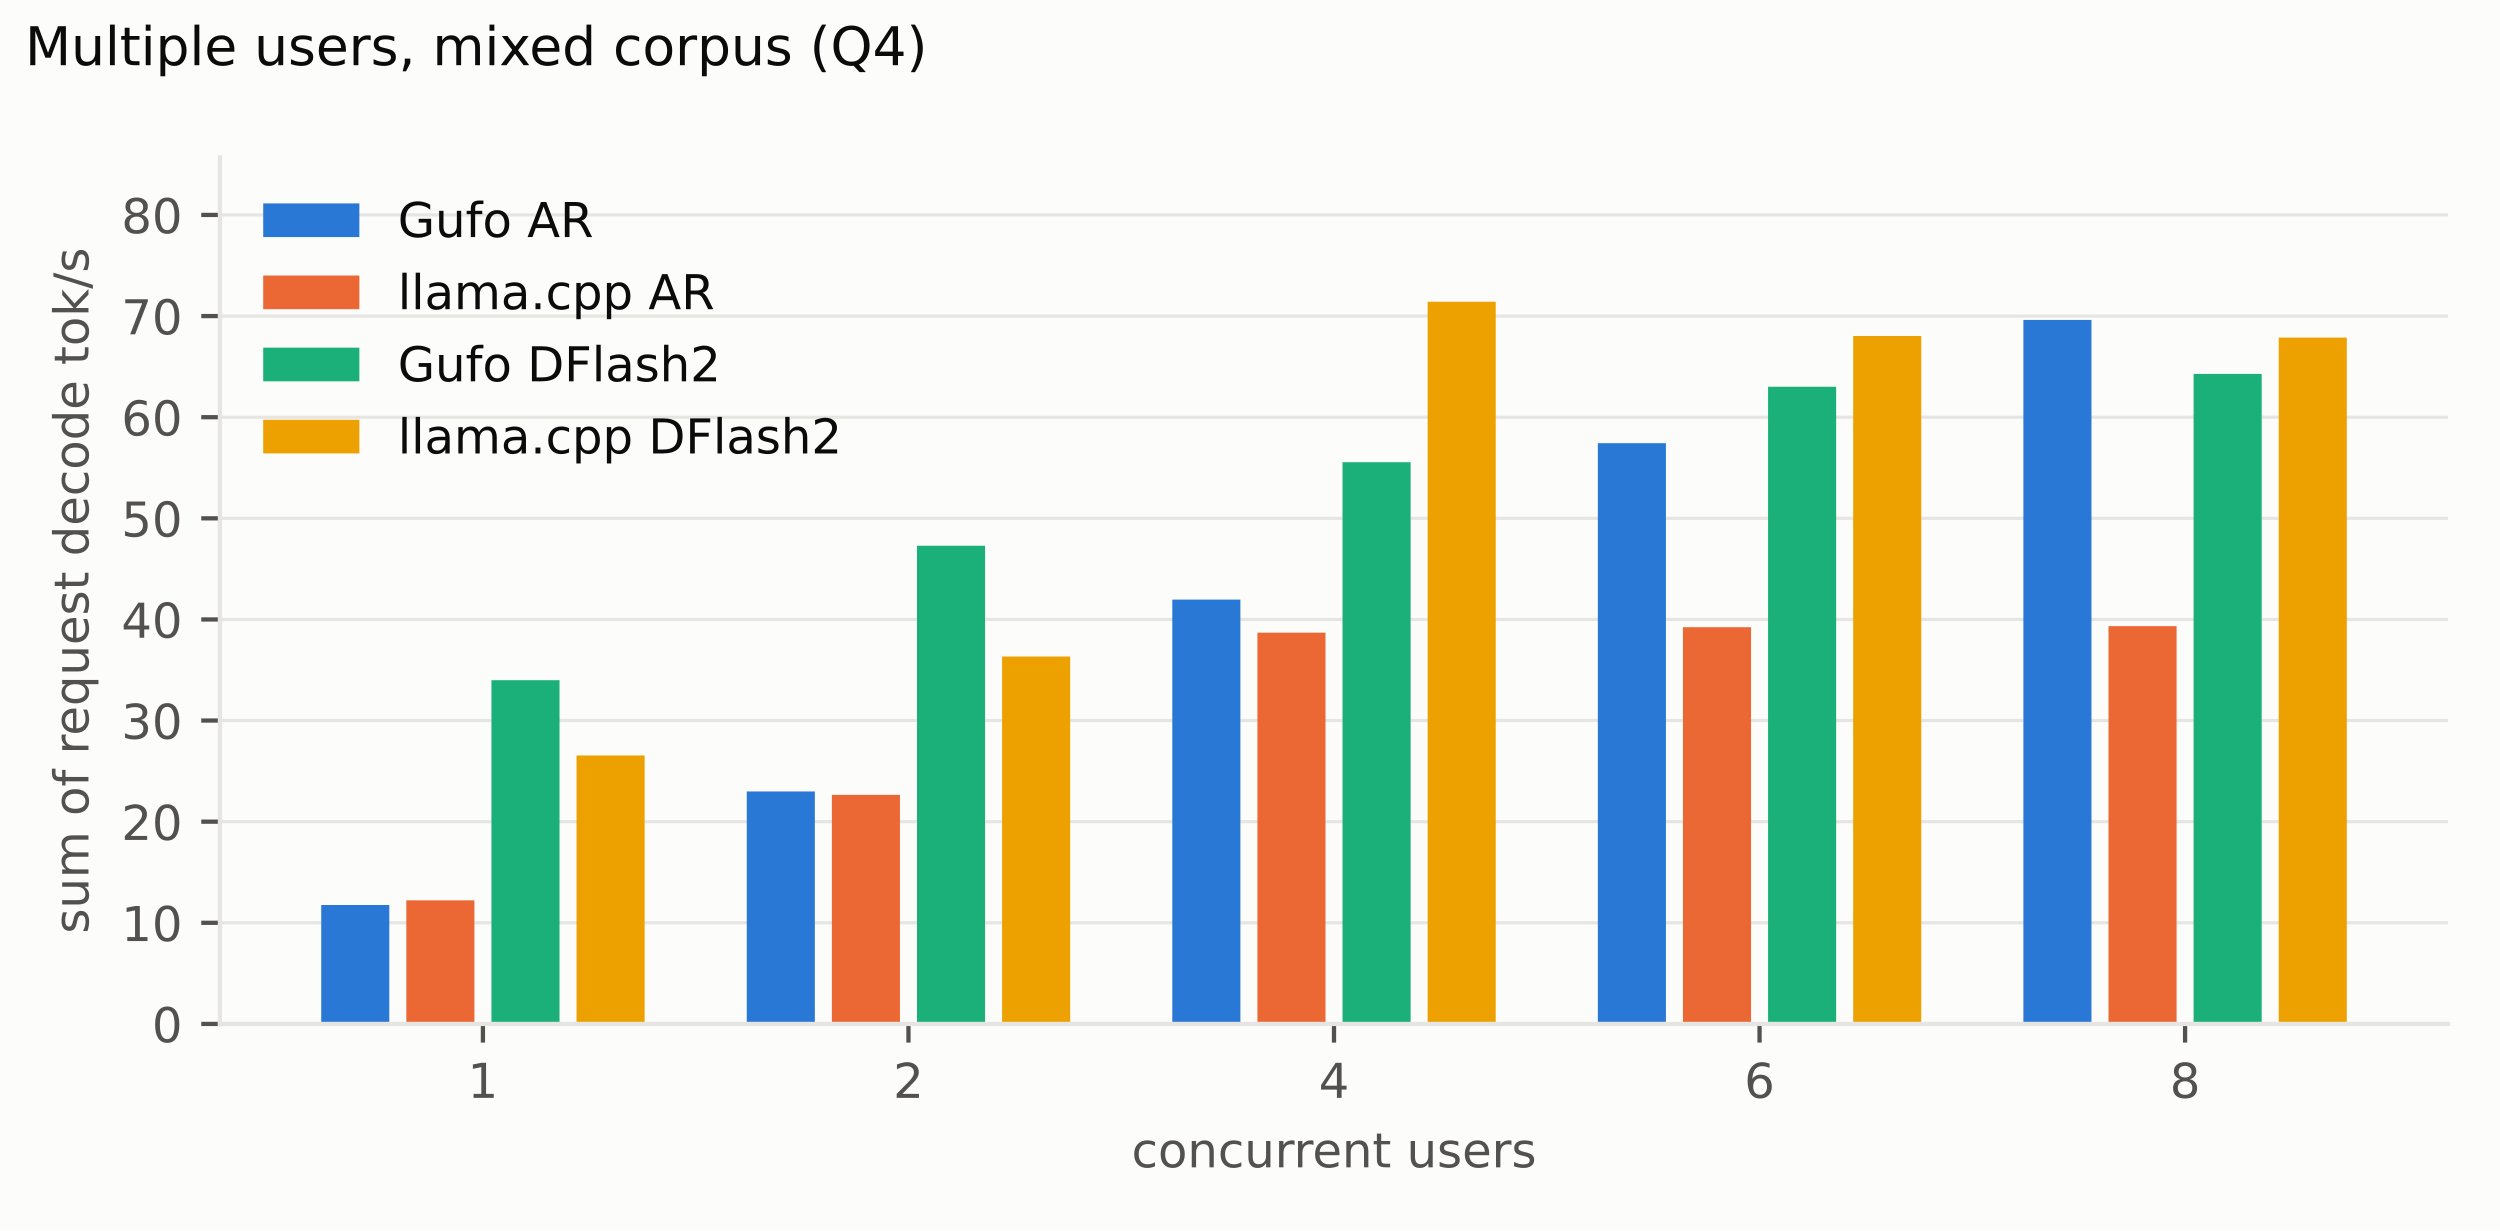
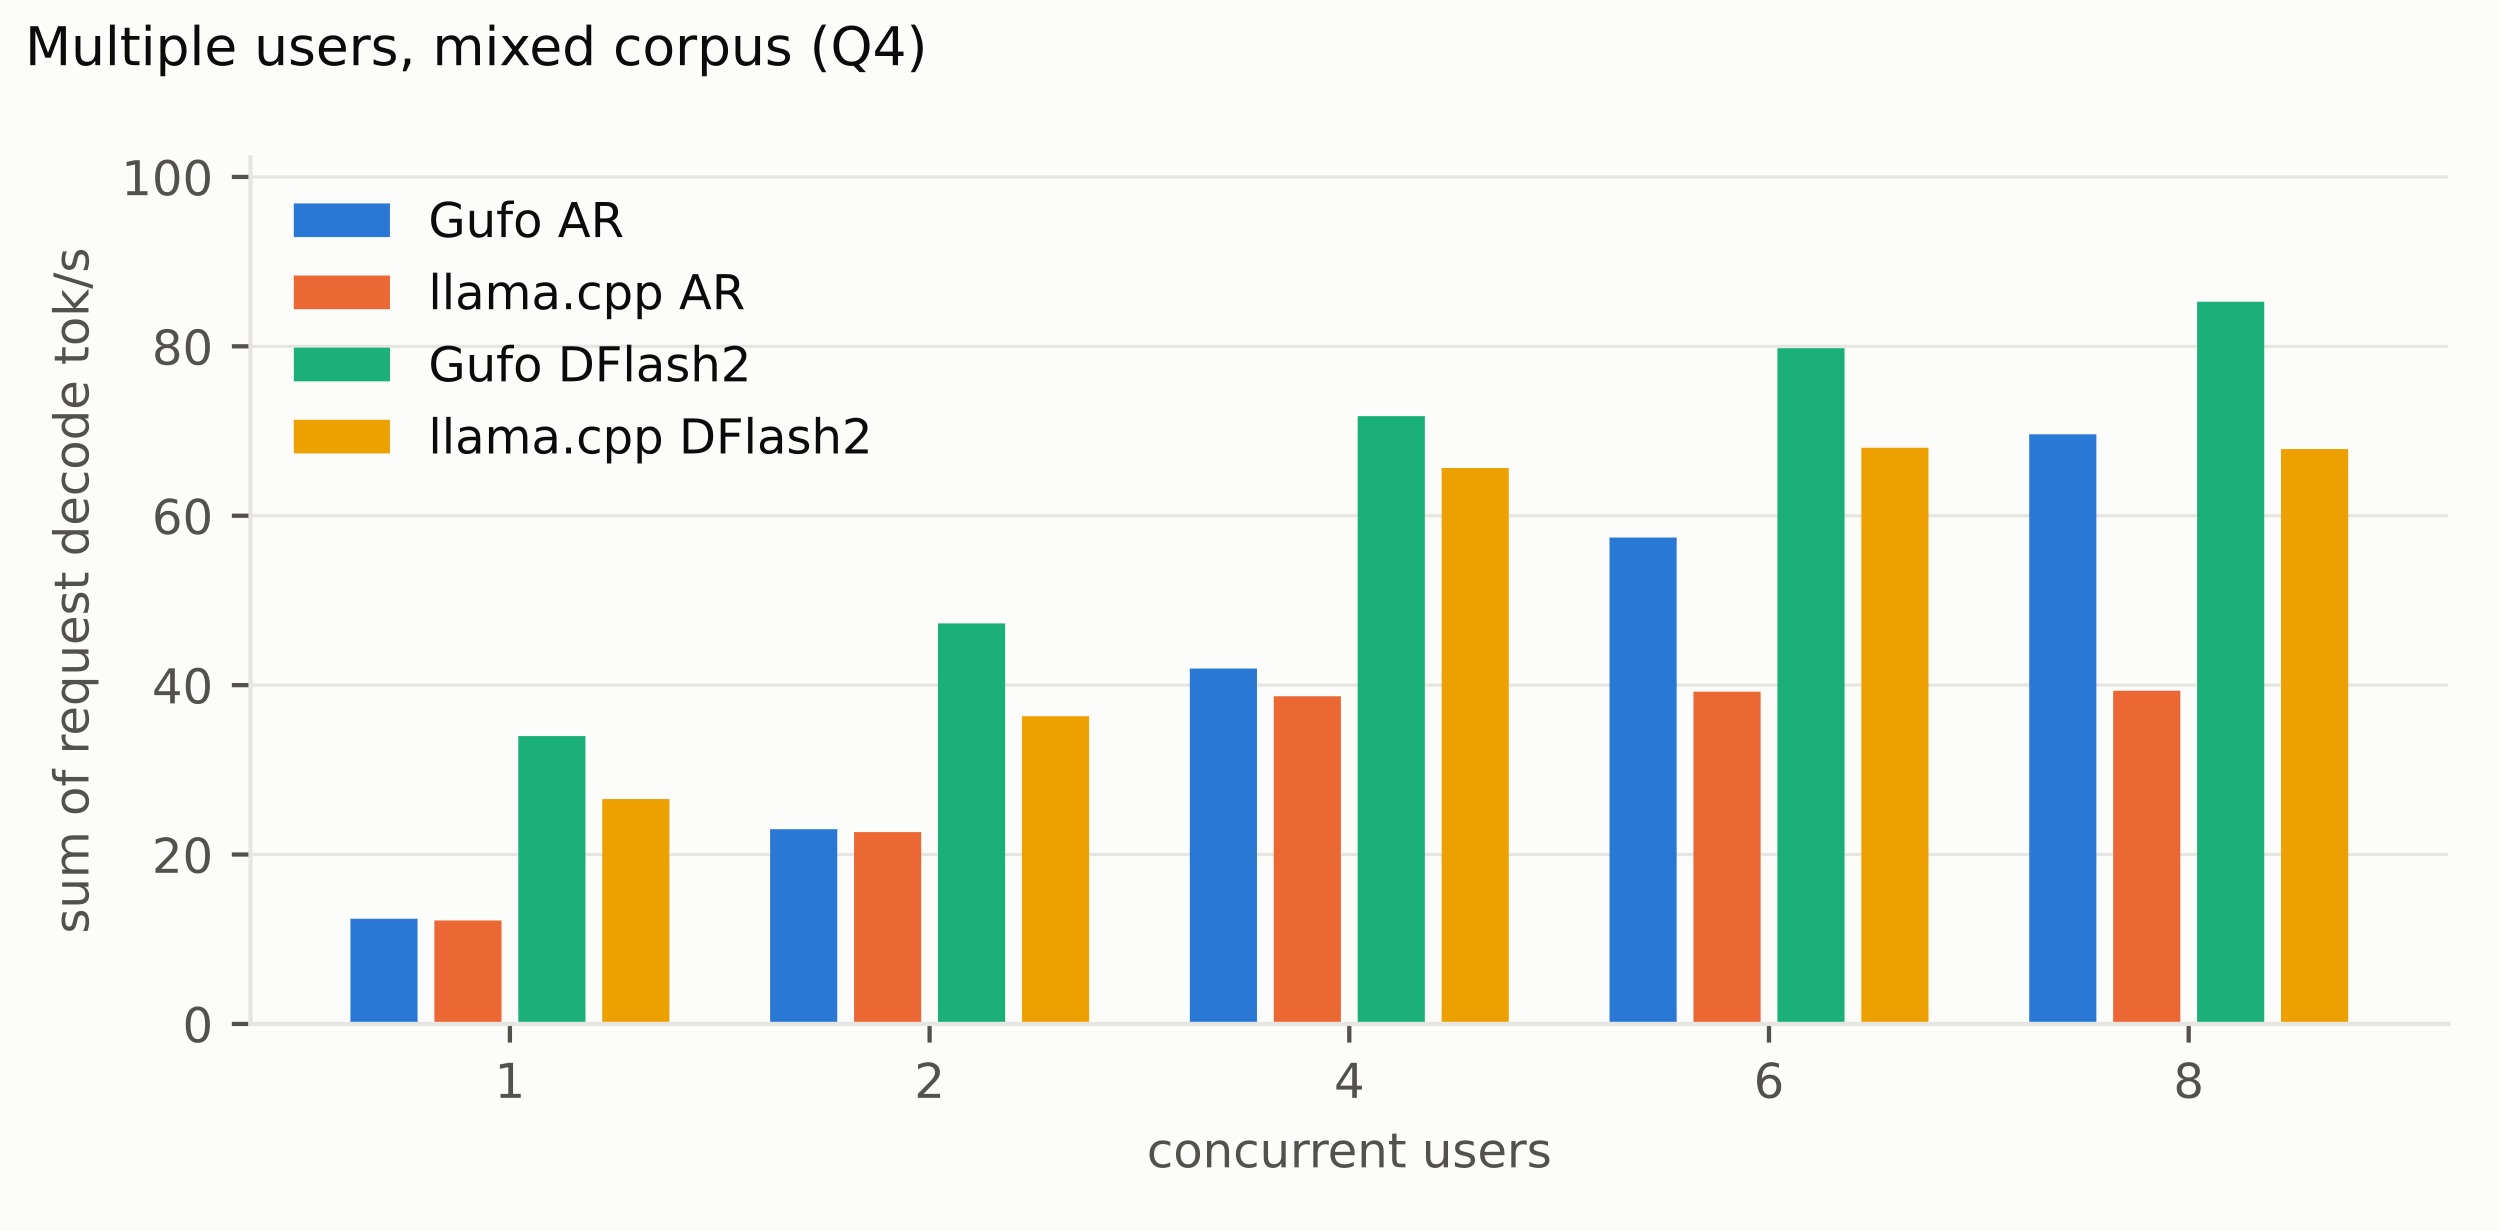
<svg xmlns="http://www.w3.org/2000/svg" xmlns:xlink="http://www.w3.org/1999/xlink" width="468pt" height="230.4pt" viewBox="0 0 468 230.4" version="1.1">
  <defs>
    <style type="text/css">*{stroke-linejoin: round; stroke-linecap: butt}</style>
  </defs>
  <g id="figure_1">
    <g id="patch_1">
      <path d="M 0 230.4 L 468 230.4 L 468 0 L 0 0 z " style="fill: #fcfcfb" />
    </g>
    <g id="axes_1">
      <g id="patch_2">
-         <path d="M 41.173 191.68 L 458.28 191.68 L 458.28 29.441 L 41.173 29.441 z " style="fill: #fcfcfb" />
+         <path d="M 46.899 191.68 L 458.28 191.68 L 458.28 29.441 L 46.899 29.441 z " style="fill: #fcfcfb" />
      </g>
      <g id="matplotlib.axis_1">
        <g id="xtick_1">
          <g id="line2d_1">
            <defs>
              <path id="m1ebf051f68" d="M 0 0 L 0 3.5 " style="stroke: #52514e; stroke-width: 0.8" />
            </defs>
            <g>
-               <use xlink:href="#m1ebf051f68" x="90.404" y="191.68" style="fill: #52514e; stroke: #52514e; stroke-width: 0.8" />
+               <use xlink:href="#m1ebf051f68" x="95.454" y="191.68" style="fill: #52514e; stroke: #52514e; stroke-width: 0.8" />
            </g>
          </g>
          <g id="text_1">
-             <text style="font-size: 9px; font-family: 'DejaVu Sans', 'Bitstream Vera Sans', 'Computer Modern Sans Serif', 'Lucida Grande', 'Verdana', 'Geneva', 'Lucid', 'Arial', 'Helvetica', 'Avant Garde', sans-serif; text-anchor: middle; fill: #52514e" x="90.404" y="205.518" transform="rotate(-0 90.40391 205.5179)">1</text>
+             <text style="font-size: 9px; font-family: 'DejaVu Sans', 'Bitstream Vera Sans', 'Computer Modern Sans Serif', 'Lucida Grande', 'Verdana', 'Geneva', 'Lucid', 'Arial', 'Helvetica', 'Avant Garde', sans-serif; text-anchor: middle; fill: #52514e" x="95.454" y="205.518" transform="rotate(-0 95.4543 205.5179)">1</text>
          </g>
        </g>
        <g id="xtick_2">
          <g id="line2d_2">
            <g>
-               <use xlink:href="#m1ebf051f68" x="170.065" y="191.68" style="fill: #52514e; stroke: #52514e; stroke-width: 0.8" />
+               <use xlink:href="#m1ebf051f68" x="174.022" y="191.68" style="fill: #52514e; stroke: #52514e; stroke-width: 0.8" />
            </g>
          </g>
          <g id="text_2">
-             <text style="font-size: 9px; font-family: 'DejaVu Sans', 'Bitstream Vera Sans', 'Computer Modern Sans Serif', 'Lucida Grande', 'Verdana', 'Geneva', 'Lucid', 'Arial', 'Helvetica', 'Avant Garde', sans-serif; text-anchor: middle; fill: #52514e" x="170.065" y="205.518" transform="rotate(-0 170.0653 205.5179)">2</text>
+             <text style="font-size: 9px; font-family: 'DejaVu Sans', 'Bitstream Vera Sans', 'Computer Modern Sans Serif', 'Lucida Grande', 'Verdana', 'Geneva', 'Lucid', 'Arial', 'Helvetica', 'Avant Garde', sans-serif; text-anchor: middle; fill: #52514e" x="174.022" y="205.518" transform="rotate(-0 174.022 205.5179)">2</text>
          </g>
        </g>
        <g id="xtick_3">
          <g id="line2d_3">
            <g>
-               <use xlink:href="#m1ebf051f68" x="249.727" y="191.68" style="fill: #52514e; stroke: #52514e; stroke-width: 0.8" />
+               <use xlink:href="#m1ebf051f68" x="252.59" y="191.68" style="fill: #52514e; stroke: #52514e; stroke-width: 0.8" />
            </g>
          </g>
          <g id="text_3">
-             <text style="font-size: 9px; font-family: 'DejaVu Sans', 'Bitstream Vera Sans', 'Computer Modern Sans Serif', 'Lucida Grande', 'Verdana', 'Geneva', 'Lucid', 'Arial', 'Helvetica', 'Avant Garde', sans-serif; text-anchor: middle; fill: #52514e" x="249.727" y="205.518" transform="rotate(-0 249.7266 205.5179)">4</text>
+             <text style="font-size: 9px; font-family: 'DejaVu Sans', 'Bitstream Vera Sans', 'Computer Modern Sans Serif', 'Lucida Grande', 'Verdana', 'Geneva', 'Lucid', 'Arial', 'Helvetica', 'Avant Garde', sans-serif; text-anchor: middle; fill: #52514e" x="252.59" y="205.518" transform="rotate(-0 252.5897 205.5179)">4</text>
          </g>
        </g>
        <g id="xtick_4">
          <g id="line2d_4">
            <g>
-               <use xlink:href="#m1ebf051f68" x="329.388" y="191.68" style="fill: #52514e; stroke: #52514e; stroke-width: 0.8" />
+               <use xlink:href="#m1ebf051f68" x="331.157" y="191.68" style="fill: #52514e; stroke: #52514e; stroke-width: 0.8" />
            </g>
          </g>
          <g id="text_4">
-             <text style="font-size: 9px; font-family: 'DejaVu Sans', 'Bitstream Vera Sans', 'Computer Modern Sans Serif', 'Lucida Grande', 'Verdana', 'Geneva', 'Lucid', 'Arial', 'Helvetica', 'Avant Garde', sans-serif; text-anchor: middle; fill: #52514e" x="329.388" y="205.518" transform="rotate(-0 329.3879 205.5179)">6</text>
+             <text style="font-size: 9px; font-family: 'DejaVu Sans', 'Bitstream Vera Sans', 'Computer Modern Sans Serif', 'Lucida Grande', 'Verdana', 'Geneva', 'Lucid', 'Arial', 'Helvetica', 'Avant Garde', sans-serif; text-anchor: middle; fill: #52514e" x="331.157" y="205.518" transform="rotate(-0 331.1574 205.5179)">6</text>
          </g>
        </g>
        <g id="xtick_5">
          <g id="line2d_5">
            <g>
-               <use xlink:href="#m1ebf051f68" x="409.049" y="191.68" style="fill: #52514e; stroke: #52514e; stroke-width: 0.8" />
+               <use xlink:href="#m1ebf051f68" x="409.725" y="191.68" style="fill: #52514e; stroke: #52514e; stroke-width: 0.8" />
            </g>
          </g>
          <g id="text_5">
-             <text style="font-size: 9px; font-family: 'DejaVu Sans', 'Bitstream Vera Sans', 'Computer Modern Sans Serif', 'Lucida Grande', 'Verdana', 'Geneva', 'Lucid', 'Arial', 'Helvetica', 'Avant Garde', sans-serif; text-anchor: middle; fill: #52514e" x="409.049" y="205.518" transform="rotate(-0 409.0493 205.5179)">8</text>
+             <text style="font-size: 9px; font-family: 'DejaVu Sans', 'Bitstream Vera Sans', 'Computer Modern Sans Serif', 'Lucida Grande', 'Verdana', 'Geneva', 'Lucid', 'Arial', 'Helvetica', 'Avant Garde', sans-serif; text-anchor: middle; fill: #52514e" x="409.725" y="205.518" transform="rotate(-0 409.7252 205.5179)">8</text>
          </g>
        </g>
        <g id="text_6">
-           <text style="font-size: 9px; font-family: 'DejaVu Sans', 'Bitstream Vera Sans', 'Computer Modern Sans Serif', 'Lucida Grande', 'Verdana', 'Geneva', 'Lucid', 'Arial', 'Helvetica', 'Avant Garde', sans-serif; text-anchor: middle; fill: #52514e" x="249.727" y="218.518" transform="rotate(-0 249.7266 218.5179)">concurrent users</text>
+           <text style="font-size: 9px; font-family: 'DejaVu Sans', 'Bitstream Vera Sans', 'Computer Modern Sans Serif', 'Lucida Grande', 'Verdana', 'Geneva', 'Lucid', 'Arial', 'Helvetica', 'Avant Garde', sans-serif; text-anchor: middle; fill: #52514e" x="252.59" y="218.518" transform="rotate(-0 252.5897 218.5179)">concurrent users</text>
        </g>
      </g>
      <g id="matplotlib.axis_2">
        <g id="ytick_1">
          <g id="line2d_6">
-             <path d="M 41.173 191.68 L 458.28 191.68 " clip-path="url(#p2d3f1ae1b2)" style="fill: none; stroke: #e6e5e1; stroke-width: 0.6; stroke-linecap: square" />
+             <path d="M 46.899 191.68 L 458.28 191.68 " clip-path="url(#p9c8b974c5d)" style="fill: none; stroke: #e6e5e1; stroke-width: 0.6; stroke-linecap: square" />
          </g>
          <g id="line2d_7">
            <defs>
              <path id="m680e5b1e24" d="M 0 0 L -3.5 0 " style="stroke: #52514e; stroke-width: 0.8" />
            </defs>
            <g>
-               <use xlink:href="#m680e5b1e24" x="41.173" y="191.68" style="fill: #52514e; stroke: #52514e; stroke-width: 0.8" />
+               <use xlink:href="#m680e5b1e24" x="46.899" y="191.68" style="fill: #52514e; stroke: #52514e; stroke-width: 0.8" />
            </g>
          </g>
          <g id="text_7">
-             <text style="font-size: 9px; font-family: 'DejaVu Sans', 'Bitstream Vera Sans', 'Computer Modern Sans Serif', 'Lucida Grande', 'Verdana', 'Geneva', 'Lucid', 'Arial', 'Helvetica', 'Avant Garde', sans-serif; text-anchor: end; fill: #52514e" x="34.173" y="195.099" transform="rotate(-0 34.1732 195.0989)">0</text>
+             <text style="font-size: 9px; font-family: 'DejaVu Sans', 'Bitstream Vera Sans', 'Computer Modern Sans Serif', 'Lucida Grande', 'Verdana', 'Geneva', 'Lucid', 'Arial', 'Helvetica', 'Avant Garde', sans-serif; text-anchor: end; fill: #52514e" x="39.899" y="195.099" transform="rotate(-0 39.89945 195.0989)">0</text>
          </g>
        </g>
        <g id="ytick_2">
          <g id="line2d_8">
-             <path d="M 41.173 172.75 L 458.28 172.75 " clip-path="url(#p2d3f1ae1b2)" style="fill: none; stroke: #e6e5e1; stroke-width: 0.6; stroke-linecap: square" />
+             <path d="M 46.899 159.969 L 458.28 159.969 " clip-path="url(#p9c8b974c5d)" style="fill: none; stroke: #e6e5e1; stroke-width: 0.6; stroke-linecap: square" />
          </g>
          <g id="line2d_9">
            <g>
-               <use xlink:href="#m680e5b1e24" x="41.173" y="172.75" style="fill: #52514e; stroke: #52514e; stroke-width: 0.8" />
+               <use xlink:href="#m680e5b1e24" x="46.899" y="159.969" style="fill: #52514e; stroke: #52514e; stroke-width: 0.8" />
            </g>
          </g>
          <g id="text_8">
-             <text style="font-size: 9px; font-family: 'DejaVu Sans', 'Bitstream Vera Sans', 'Computer Modern Sans Serif', 'Lucida Grande', 'Verdana', 'Geneva', 'Lucid', 'Arial', 'Helvetica', 'Avant Garde', sans-serif; text-anchor: end; fill: #52514e" x="34.173" y="176.169" transform="rotate(-0 34.1732 176.1688)">10</text>
+             <text style="font-size: 9px; font-family: 'DejaVu Sans', 'Bitstream Vera Sans', 'Computer Modern Sans Serif', 'Lucida Grande', 'Verdana', 'Geneva', 'Lucid', 'Arial', 'Helvetica', 'Avant Garde', sans-serif; text-anchor: end; fill: #52514e" x="39.899" y="163.388" transform="rotate(-0 39.89945 163.3881)">20</text>
          </g>
        </g>
        <g id="ytick_3">
          <g id="line2d_10">
-             <path d="M 41.173 153.82 L 458.28 153.82 " clip-path="url(#p2d3f1ae1b2)" style="fill: none; stroke: #e6e5e1; stroke-width: 0.6; stroke-linecap: square" />
+             <path d="M 46.899 128.258 L 458.28 128.258 " clip-path="url(#p9c8b974c5d)" style="fill: none; stroke: #e6e5e1; stroke-width: 0.6; stroke-linecap: square" />
          </g>
          <g id="line2d_11">
            <g>
-               <use xlink:href="#m680e5b1e24" x="41.173" y="153.82" style="fill: #52514e; stroke: #52514e; stroke-width: 0.8" />
+               <use xlink:href="#m680e5b1e24" x="46.899" y="128.258" style="fill: #52514e; stroke: #52514e; stroke-width: 0.8" />
            </g>
          </g>
          <g id="text_9">
-             <text style="font-size: 9px; font-family: 'DejaVu Sans', 'Bitstream Vera Sans', 'Computer Modern Sans Serif', 'Lucida Grande', 'Verdana', 'Geneva', 'Lucid', 'Arial', 'Helvetica', 'Avant Garde', sans-serif; text-anchor: end; fill: #52514e" x="34.173" y="157.239" transform="rotate(-0 34.1732 157.2386)">20</text>
+             <text style="font-size: 9px; font-family: 'DejaVu Sans', 'Bitstream Vera Sans', 'Computer Modern Sans Serif', 'Lucida Grande', 'Verdana', 'Geneva', 'Lucid', 'Arial', 'Helvetica', 'Avant Garde', sans-serif; text-anchor: end; fill: #52514e" x="39.899" y="131.677" transform="rotate(-0 39.89945 131.6772)">40</text>
          </g>
        </g>
        <g id="ytick_4">
          <g id="line2d_12">
-             <path d="M 41.173 134.889 L 458.28 134.889 " clip-path="url(#p2d3f1ae1b2)" style="fill: none; stroke: #e6e5e1; stroke-width: 0.6; stroke-linecap: square" />
+             <path d="M 46.899 96.547 L 458.28 96.547 " clip-path="url(#p9c8b974c5d)" style="fill: none; stroke: #e6e5e1; stroke-width: 0.6; stroke-linecap: square" />
          </g>
          <g id="line2d_13">
            <g>
-               <use xlink:href="#m680e5b1e24" x="41.173" y="134.889" style="fill: #52514e; stroke: #52514e; stroke-width: 0.8" />
+               <use xlink:href="#m680e5b1e24" x="46.899" y="96.547" style="fill: #52514e; stroke: #52514e; stroke-width: 0.8" />
            </g>
          </g>
          <g id="text_10">
-             <text style="font-size: 9px; font-family: 'DejaVu Sans', 'Bitstream Vera Sans', 'Computer Modern Sans Serif', 'Lucida Grande', 'Verdana', 'Geneva', 'Lucid', 'Arial', 'Helvetica', 'Avant Garde', sans-serif; text-anchor: end; fill: #52514e" x="34.173" y="138.308" transform="rotate(-0 34.1732 138.3084)">30</text>
+             <text style="font-size: 9px; font-family: 'DejaVu Sans', 'Bitstream Vera Sans', 'Computer Modern Sans Serif', 'Lucida Grande', 'Verdana', 'Geneva', 'Lucid', 'Arial', 'Helvetica', 'Avant Garde', sans-serif; text-anchor: end; fill: #52514e" x="39.899" y="99.966" transform="rotate(-0 39.89945 99.9663)">60</text>
          </g>
        </g>
        <g id="ytick_5">
          <g id="line2d_14">
-             <path d="M 41.173 115.959 L 458.28 115.959 " clip-path="url(#p2d3f1ae1b2)" style="fill: none; stroke: #e6e5e1; stroke-width: 0.6; stroke-linecap: square" />
+             <path d="M 46.899 64.836 L 458.28 64.836 " clip-path="url(#p9c8b974c5d)" style="fill: none; stroke: #e6e5e1; stroke-width: 0.6; stroke-linecap: square" />
          </g>
          <g id="line2d_15">
            <g>
-               <use xlink:href="#m680e5b1e24" x="41.173" y="115.959" style="fill: #52514e; stroke: #52514e; stroke-width: 0.8" />
+               <use xlink:href="#m680e5b1e24" x="46.899" y="64.836" style="fill: #52514e; stroke: #52514e; stroke-width: 0.8" />
            </g>
          </g>
          <g id="text_11">
-             <text style="font-size: 9px; font-family: 'DejaVu Sans', 'Bitstream Vera Sans', 'Computer Modern Sans Serif', 'Lucida Grande', 'Verdana', 'Geneva', 'Lucid', 'Arial', 'Helvetica', 'Avant Garde', sans-serif; text-anchor: end; fill: #52514e" x="34.173" y="119.378" transform="rotate(-0 34.1732 119.3782)">40</text>
+             <text style="font-size: 9px; font-family: 'DejaVu Sans', 'Bitstream Vera Sans', 'Computer Modern Sans Serif', 'Lucida Grande', 'Verdana', 'Geneva', 'Lucid', 'Arial', 'Helvetica', 'Avant Garde', sans-serif; text-anchor: end; fill: #52514e" x="39.899" y="68.255" transform="rotate(-0 39.89945 68.25541)">80</text>
          </g>
        </g>
        <g id="ytick_6">
          <g id="line2d_16">
-             <path d="M 41.173 97.029 L 458.28 97.029 " clip-path="url(#p2d3f1ae1b2)" style="fill: none; stroke: #e6e5e1; stroke-width: 0.6; stroke-linecap: square" />
+             <path d="M 46.899 33.126 L 458.28 33.126 " clip-path="url(#p9c8b974c5d)" style="fill: none; stroke: #e6e5e1; stroke-width: 0.6; stroke-linecap: square" />
          </g>
          <g id="line2d_17">
            <g>
-               <use xlink:href="#m680e5b1e24" x="41.173" y="97.029" style="fill: #52514e; stroke: #52514e; stroke-width: 0.8" />
+               <use xlink:href="#m680e5b1e24" x="46.899" y="33.126" style="fill: #52514e; stroke: #52514e; stroke-width: 0.8" />
            </g>
          </g>
          <g id="text_12">
-             <text style="font-size: 9px; font-family: 'DejaVu Sans', 'Bitstream Vera Sans', 'Computer Modern Sans Serif', 'Lucida Grande', 'Verdana', 'Geneva', 'Lucid', 'Arial', 'Helvetica', 'Avant Garde', sans-serif; text-anchor: end; fill: #52514e" x="34.173" y="100.448" transform="rotate(-0 34.1732 100.448)">50</text>
-           </g>
-         </g>
-         <g id="ytick_7">
-           <g id="line2d_18">
-             <path d="M 41.173 78.099 L 458.28 78.099 " clip-path="url(#p2d3f1ae1b2)" style="fill: none; stroke: #e6e5e1; stroke-width: 0.6; stroke-linecap: square" />
-           </g>
-           <g id="line2d_19">
-             <g>
-               <use xlink:href="#m680e5b1e24" x="41.173" y="78.099" style="fill: #52514e; stroke: #52514e; stroke-width: 0.8" />
-             </g>
-           </g>
-           <g id="text_13">
-             <text style="font-size: 9px; font-family: 'DejaVu Sans', 'Bitstream Vera Sans', 'Computer Modern Sans Serif', 'Lucida Grande', 'Verdana', 'Geneva', 'Lucid', 'Arial', 'Helvetica', 'Avant Garde', sans-serif; text-anchor: end; fill: #52514e" x="34.173" y="81.518" transform="rotate(-0 34.1732 81.51786)">60</text>
-           </g>
-         </g>
-         <g id="ytick_8">
-           <g id="line2d_20">
-             <path d="M 41.173 59.169 L 458.28 59.169 " clip-path="url(#p2d3f1ae1b2)" style="fill: none; stroke: #e6e5e1; stroke-width: 0.6; stroke-linecap: square" />
-           </g>
-           <g id="line2d_21">
-             <g>
-               <use xlink:href="#m680e5b1e24" x="41.173" y="59.169" style="fill: #52514e; stroke: #52514e; stroke-width: 0.8" />
-             </g>
-           </g>
-           <g id="text_14">
-             <text style="font-size: 9px; font-family: 'DejaVu Sans', 'Bitstream Vera Sans', 'Computer Modern Sans Serif', 'Lucida Grande', 'Verdana', 'Geneva', 'Lucid', 'Arial', 'Helvetica', 'Avant Garde', sans-serif; text-anchor: end; fill: #52514e" x="34.173" y="62.588" transform="rotate(-0 34.1732 62.58768)">70</text>
-           </g>
-         </g>
-         <g id="ytick_9">
-           <g id="line2d_22">
-             <path d="M 41.173 40.239 L 458.28 40.239 " clip-path="url(#p2d3f1ae1b2)" style="fill: none; stroke: #e6e5e1; stroke-width: 0.6; stroke-linecap: square" />
-           </g>
-           <g id="line2d_23">
-             <g>
-               <use xlink:href="#m680e5b1e24" x="41.173" y="40.239" style="fill: #52514e; stroke: #52514e; stroke-width: 0.8" />
-             </g>
-           </g>
-           <g id="text_15">
-             <text style="font-size: 9px; font-family: 'DejaVu Sans', 'Bitstream Vera Sans', 'Computer Modern Sans Serif', 'Lucida Grande', 'Verdana', 'Geneva', 'Lucid', 'Arial', 'Helvetica', 'Avant Garde', sans-serif; text-anchor: end; fill: #52514e" x="34.173" y="43.658" transform="rotate(-0 34.1732 43.6575)">80</text>
-           </g>
-         </g>
-         <g id="text_16">
+             <text style="font-size: 9px; font-family: 'DejaVu Sans', 'Bitstream Vera Sans', 'Computer Modern Sans Serif', 'Lucida Grande', 'Verdana', 'Geneva', 'Lucid', 'Arial', 'Helvetica', 'Avant Garde', sans-serif; text-anchor: end; fill: #52514e" x="39.899" y="36.545" transform="rotate(-0 39.89945 36.54453)">100</text>
+           </g>
+         </g>
+         <g id="text_13">
          <text style="font-size: 9px; font-family: 'DejaVu Sans', 'Bitstream Vera Sans', 'Computer Modern Sans Serif', 'Lucida Grande', 'Verdana', 'Geneva', 'Lucid', 'Arial', 'Helvetica', 'Avant Garde', sans-serif; text-anchor: middle; fill: #52514e" x="16.559" y="110.56" transform="rotate(-90 16.55859 110.5604)">sum of request decode tok/s</text>
        </g>
      </g>
      <g id="patch_3">
-         <path d="M 60.133 191.68 L 72.878 191.68 L 72.878 169.418 L 60.133 169.418 z " clip-path="url(#p2d3f1ae1b2)" style="fill: #2a78d6" />
+         <path d="M 65.599 191.68 L 78.169 191.68 L 78.169 171.988 L 65.599 171.988 z " clip-path="url(#p9c8b974c5d)" style="fill: #2a78d6" />
      </g>
      <g id="patch_4">
-         <path d="M 139.794 191.68 L 152.54 191.68 L 152.54 148.16 L 139.794 148.16 z " clip-path="url(#p2d3f1ae1b2)" style="fill: #2a78d6" />
+         <path d="M 144.166 191.68 L 156.737 191.68 L 156.737 155.228 L 144.166 155.228 z " clip-path="url(#p9c8b974c5d)" style="fill: #2a78d6" />
      </g>
      <g id="patch_5">
-         <path d="M 219.455 191.68 L 232.201 191.68 L 232.201 112.249 L 219.455 112.249 z " clip-path="url(#p2d3f1ae1b2)" style="fill: #2a78d6" />
+         <path d="M 222.734 191.68 L 235.305 191.68 L 235.305 125.151 L 222.734 125.151 z " clip-path="url(#p9c8b974c5d)" style="fill: #2a78d6" />
      </g>
      <g id="patch_6">
-         <path d="M 299.117 191.68 L 311.862 191.68 L 311.862 82.964 L 299.117 82.964 z " clip-path="url(#p2d3f1ae1b2)" style="fill: #2a78d6" />
+         <path d="M 301.302 191.68 L 313.873 191.68 L 313.873 100.622 L 301.302 100.622 z " clip-path="url(#p9c8b974c5d)" style="fill: #2a78d6" />
      </g>
      <g id="patch_7">
-         <path d="M 378.778 191.68 L 391.524 191.68 L 391.524 59.888 L 378.778 59.888 z " clip-path="url(#p2d3f1ae1b2)" style="fill: #2a78d6" />
+         <path d="M 379.869 191.68 L 392.44 191.68 L 392.44 81.294 L 379.869 81.294 z " clip-path="url(#p9c8b974c5d)" style="fill: #2a78d6" />
      </g>
      <g id="patch_8">
-         <path d="M 76.065 191.68 L 88.811 191.68 L 88.811 168.547 L 76.065 168.547 z " clip-path="url(#p2d3f1ae1b2)" style="fill: #eb6834" />
+         <path d="M 81.312 191.68 L 93.883 191.68 L 93.883 172.305 L 81.312 172.305 z " clip-path="url(#p9c8b974c5d)" style="fill: #eb6834" />
      </g>
      <g id="patch_9">
-         <path d="M 155.726 191.68 L 168.472 191.68 L 168.472 148.803 L 155.726 148.803 z " clip-path="url(#p2d3f1ae1b2)" style="fill: #eb6834" />
+         <path d="M 159.88 191.68 L 172.451 191.68 L 172.451 155.767 L 159.88 155.767 z " clip-path="url(#p9c8b974c5d)" style="fill: #eb6834" />
      </g>
      <g id="patch_10">
-         <path d="M 235.388 191.68 L 248.133 191.68 L 248.133 118.439 L 235.388 118.439 z " clip-path="url(#p2d3f1ae1b2)" style="fill: #eb6834" />
+         <path d="M 238.448 191.68 L 251.018 191.68 L 251.018 130.335 L 238.448 130.335 z " clip-path="url(#p9c8b974c5d)" style="fill: #eb6834" />
      </g>
      <g id="patch_11">
-         <path d="M 315.049 191.68 L 327.795 191.68 L 327.795 117.417 L 315.049 117.417 z " clip-path="url(#p2d3f1ae1b2)" style="fill: #eb6834" />
+         <path d="M 317.015 191.68 L 329.586 191.68 L 329.586 129.479 L 317.015 129.479 z " clip-path="url(#p9c8b974c5d)" style="fill: #eb6834" />
      </g>
      <g id="patch_12">
-         <path d="M 394.71 191.68 L 407.456 191.68 L 407.456 117.209 L 394.71 117.209 z " clip-path="url(#p2d3f1ae1b2)" style="fill: #eb6834" />
+         <path d="M 395.583 191.68 L 408.154 191.68 L 408.154 129.305 L 395.583 129.305 z " clip-path="url(#p9c8b974c5d)" style="fill: #eb6834" />
      </g>
      <g id="patch_13">
-         <path d="M 91.997 191.68 L 104.743 191.68 L 104.743 127.336 L 91.997 127.336 z " clip-path="url(#p2d3f1ae1b2)" style="fill: #1baf7a" />
+         <path d="M 97.026 191.68 L 109.596 191.68 L 109.596 137.787 L 97.026 137.787 z " clip-path="url(#p9c8b974c5d)" style="fill: #1baf7a" />
      </g>
      <g id="patch_14">
-         <path d="M 171.658 191.68 L 184.404 191.68 L 184.404 102.159 L 171.658 102.159 z " clip-path="url(#p2d3f1ae1b2)" style="fill: #1baf7a" />
+         <path d="M 175.593 191.68 L 188.164 191.68 L 188.164 116.7 L 175.593 116.7 z " clip-path="url(#p9c8b974c5d)" style="fill: #1baf7a" />
      </g>
      <g id="patch_15">
-         <path d="M 251.32 191.68 L 264.066 191.68 L 264.066 86.523 L 251.32 86.523 z " clip-path="url(#p2d3f1ae1b2)" style="fill: #1baf7a" />
+         <path d="M 254.161 191.68 L 266.732 191.68 L 266.732 77.901 L 254.161 77.901 z " clip-path="url(#p9c8b974c5d)" style="fill: #1baf7a" />
      </g>
      <g id="patch_16">
-         <path d="M 330.981 191.68 L 343.727 191.68 L 343.727 72.401 L 330.981 72.401 z " clip-path="url(#p2d3f1ae1b2)" style="fill: #1baf7a" />
+         <path d="M 332.729 191.68 L 345.3 191.68 L 345.3 65.185 L 332.729 65.185 z " clip-path="url(#p9c8b974c5d)" style="fill: #1baf7a" />
      </g>
      <g id="patch_17">
-         <path d="M 410.643 191.68 L 423.388 191.68 L 423.388 69.997 L 410.643 69.997 z " clip-path="url(#p2d3f1ae1b2)" style="fill: #1baf7a" />
+         <path d="M 411.297 191.68 L 423.867 191.68 L 423.867 56.481 L 411.297 56.481 z " clip-path="url(#p9c8b974c5d)" style="fill: #1baf7a" />
      </g>
      <g id="patch_18">
-         <path d="M 107.929 191.68 L 120.675 191.68 L 120.675 141.42 L 107.929 141.42 z " clip-path="url(#p2d3f1ae1b2)" style="fill: #eda100" />
+         <path d="M 112.739 191.68 L 125.31 191.68 L 125.31 149.584 L 112.739 149.584 z " clip-path="url(#p9c8b974c5d)" style="fill: #eda100" />
      </g>
      <g id="patch_19">
-         <path d="M 187.591 191.68 L 200.337 191.68 L 200.337 122.907 L 187.591 122.907 z " clip-path="url(#p2d3f1ae1b2)" style="fill: #eda100" />
+         <path d="M 191.307 191.68 L 203.878 191.68 L 203.878 134.077 L 191.307 134.077 z " clip-path="url(#p9c8b974c5d)" style="fill: #eda100" />
      </g>
      <g id="patch_20">
-         <path d="M 267.252 191.68 L 279.998 191.68 L 279.998 56.481 L 267.252 56.481 z " clip-path="url(#p2d3f1ae1b2)" style="fill: #eda100" />
+         <path d="M 269.875 191.68 L 282.445 191.68 L 282.445 87.605 L 269.875 87.605 z " clip-path="url(#p9c8b974c5d)" style="fill: #eda100" />
      </g>
      <g id="patch_21">
-         <path d="M 346.913 191.68 L 359.659 191.68 L 359.659 62.898 L 346.913 62.898 z " clip-path="url(#p2d3f1ae1b2)" style="fill: #eda100" />
+         <path d="M 348.442 191.68 L 361.013 191.68 L 361.013 83.815 L 348.442 83.815 z " clip-path="url(#p9c8b974c5d)" style="fill: #eda100" />
      </g>
      <g id="patch_22">
-         <path d="M 426.575 191.68 L 439.321 191.68 L 439.321 63.201 L 426.575 63.201 z " clip-path="url(#p2d3f1ae1b2)" style="fill: #eda100" />
+         <path d="M 427.01 191.68 L 439.581 191.68 L 439.581 84.069 L 427.01 84.069 z " clip-path="url(#p9c8b974c5d)" style="fill: #eda100" />
      </g>
      <g id="patch_23">
-         <path d="M 41.173 191.68 L 41.173 29.441 " style="fill: none; stroke: #e6e5e1; stroke-width: 0.8; stroke-linejoin: miter; stroke-linecap: square" />
+         <path d="M 46.899 191.68 L 46.899 29.441 " style="fill: none; stroke: #e6e5e1; stroke-width: 0.8; stroke-linejoin: miter; stroke-linecap: square" />
      </g>
      <g id="patch_24">
-         <path d="M 41.173 191.68 L 458.28 191.68 " style="fill: none; stroke: #e6e5e1; stroke-width: 0.8; stroke-linejoin: miter; stroke-linecap: square" />
+         <path d="M 46.899 191.68 L 458.28 191.68 " style="fill: none; stroke: #e6e5e1; stroke-width: 0.8; stroke-linejoin: miter; stroke-linecap: square" />
      </g>
      <g id="legend_1">
        <g id="patch_25">
-           <path d="M 49.273 44.379 L 67.273 44.379 L 67.273 38.079 L 49.273 38.079 z " style="fill: #2a78d6" />
+           <path d="M 54.999 44.379 L 72.999 44.379 L 72.999 38.079 L 54.999 38.079 z " style="fill: #2a78d6" />
+         </g>
+         <g id="text_14">
+           <text style="font-size: 9px; font-family: 'DejaVu Sans', 'Bitstream Vera Sans', 'Computer Modern Sans Serif', 'Lucida Grande', 'Verdana', 'Geneva', 'Lucid', 'Arial', 'Helvetica', 'Avant Garde', sans-serif; text-anchor: start; fill: #0b0b0b" x="80.199" y="44.379" transform="rotate(-0 80.19945 44.37938)">Gufo AR</text>
+         </g>
+         <g id="patch_26">
+           <path d="M 54.999 57.88 L 72.999 57.88 L 72.999 51.58 L 54.999 51.58 z " style="fill: #eb6834" />
+         </g>
+         <g id="text_15">
+           <text style="font-size: 9px; font-family: 'DejaVu Sans', 'Bitstream Vera Sans', 'Computer Modern Sans Serif', 'Lucida Grande', 'Verdana', 'Geneva', 'Lucid', 'Arial', 'Helvetica', 'Avant Garde', sans-serif; text-anchor: start; fill: #0b0b0b" x="80.199" y="57.88" transform="rotate(-0 80.19945 57.88008)">llama.cpp AR</text>
+         </g>
+         <g id="patch_27">
+           <path d="M 54.999 71.381 L 72.999 71.381 L 72.999 65.081 L 54.999 65.081 z " style="fill: #1baf7a" />
+         </g>
+         <g id="text_16">
+           <text style="font-size: 9px; font-family: 'DejaVu Sans', 'Bitstream Vera Sans', 'Computer Modern Sans Serif', 'Lucida Grande', 'Verdana', 'Geneva', 'Lucid', 'Arial', 'Helvetica', 'Avant Garde', sans-serif; text-anchor: start; fill: #0b0b0b" x="80.199" y="71.381" transform="rotate(-0 80.19945 71.38078)">Gufo DFlash2</text>
+         </g>
+         <g id="patch_28">
+           <path d="M 54.999 84.881 L 72.999 84.881 L 72.999 78.581 L 54.999 78.581 z " style="fill: #eda100" />
        </g>
        <g id="text_17">
-           <text style="font-size: 9px; font-family: 'DejaVu Sans', 'Bitstream Vera Sans', 'Computer Modern Sans Serif', 'Lucida Grande', 'Verdana', 'Geneva', 'Lucid', 'Arial', 'Helvetica', 'Avant Garde', sans-serif; text-anchor: start; fill: #0b0b0b" x="74.473" y="44.379" transform="rotate(-0 74.4732 44.37938)">Gufo AR</text>
-         </g>
-         <g id="patch_26">
-           <path d="M 49.273 57.88 L 67.273 57.88 L 67.273 51.58 L 49.273 51.58 z " style="fill: #eb6834" />
-         </g>
-         <g id="text_18">
-           <text style="font-size: 9px; font-family: 'DejaVu Sans', 'Bitstream Vera Sans', 'Computer Modern Sans Serif', 'Lucida Grande', 'Verdana', 'Geneva', 'Lucid', 'Arial', 'Helvetica', 'Avant Garde', sans-serif; text-anchor: start; fill: #0b0b0b" x="74.473" y="57.88" transform="rotate(-0 74.4732 57.88008)">llama.cpp AR</text>
-         </g>
-         <g id="patch_27">
-           <path d="M 49.273 71.381 L 67.273 71.381 L 67.273 65.081 L 49.273 65.081 z " style="fill: #1baf7a" />
-         </g>
-         <g id="text_19">
-           <text style="font-size: 9px; font-family: 'DejaVu Sans', 'Bitstream Vera Sans', 'Computer Modern Sans Serif', 'Lucida Grande', 'Verdana', 'Geneva', 'Lucid', 'Arial', 'Helvetica', 'Avant Garde', sans-serif; text-anchor: start; fill: #0b0b0b" x="74.473" y="71.381" transform="rotate(-0 74.4732 71.38078)">Gufo DFlash2</text>
-         </g>
-         <g id="patch_28">
-           <path d="M 49.273 84.881 L 67.273 84.881 L 67.273 78.581 L 49.273 78.581 z " style="fill: #eda100" />
-         </g>
-         <g id="text_20">
-           <text style="font-size: 9px; font-family: 'DejaVu Sans', 'Bitstream Vera Sans', 'Computer Modern Sans Serif', 'Lucida Grande', 'Verdana', 'Geneva', 'Lucid', 'Arial', 'Helvetica', 'Avant Garde', sans-serif; text-anchor: start; fill: #0b0b0b" x="74.473" y="84.881" transform="rotate(-0 74.4732 84.88148)">llama.cpp DFlash2</text>
+           <text style="font-size: 9px; font-family: 'DejaVu Sans', 'Bitstream Vera Sans', 'Computer Modern Sans Serif', 'Lucida Grande', 'Verdana', 'Geneva', 'Lucid', 'Arial', 'Helvetica', 'Avant Garde', sans-serif; text-anchor: start; fill: #0b0b0b" x="80.199" y="84.881" transform="rotate(-0 80.19945 84.88148)">llama.cpp DFlash2</text>
        </g>
      </g>
    </g>
-     <g id="text_21">
+     <g id="text_18">
      <text style="font-size: 10px; font-family: 'DejaVu Sans', 'Bitstream Vera Sans', 'Computer Modern Sans Serif', 'Lucida Grande', 'Verdana', 'Geneva', 'Lucid', 'Arial', 'Helvetica', 'Avant Garde', sans-serif; text-anchor: start; fill: #0b0b0b" x="4.68" y="12.206" transform="rotate(-0 4.68 12.20644)">Multiple users, mixed corpus (Q4)</text>
    </g>
  </g>
  <defs>
-     <clipPath id="p2d3f1ae1b2">
-       <rect x="41.173" y="29.441" width="417.107" height="162.239" />
+     <clipPath id="p9c8b974c5d">
+       <rect x="46.899" y="29.441" width="411.381" height="162.239" />
    </clipPath>
  </defs>
</svg>
